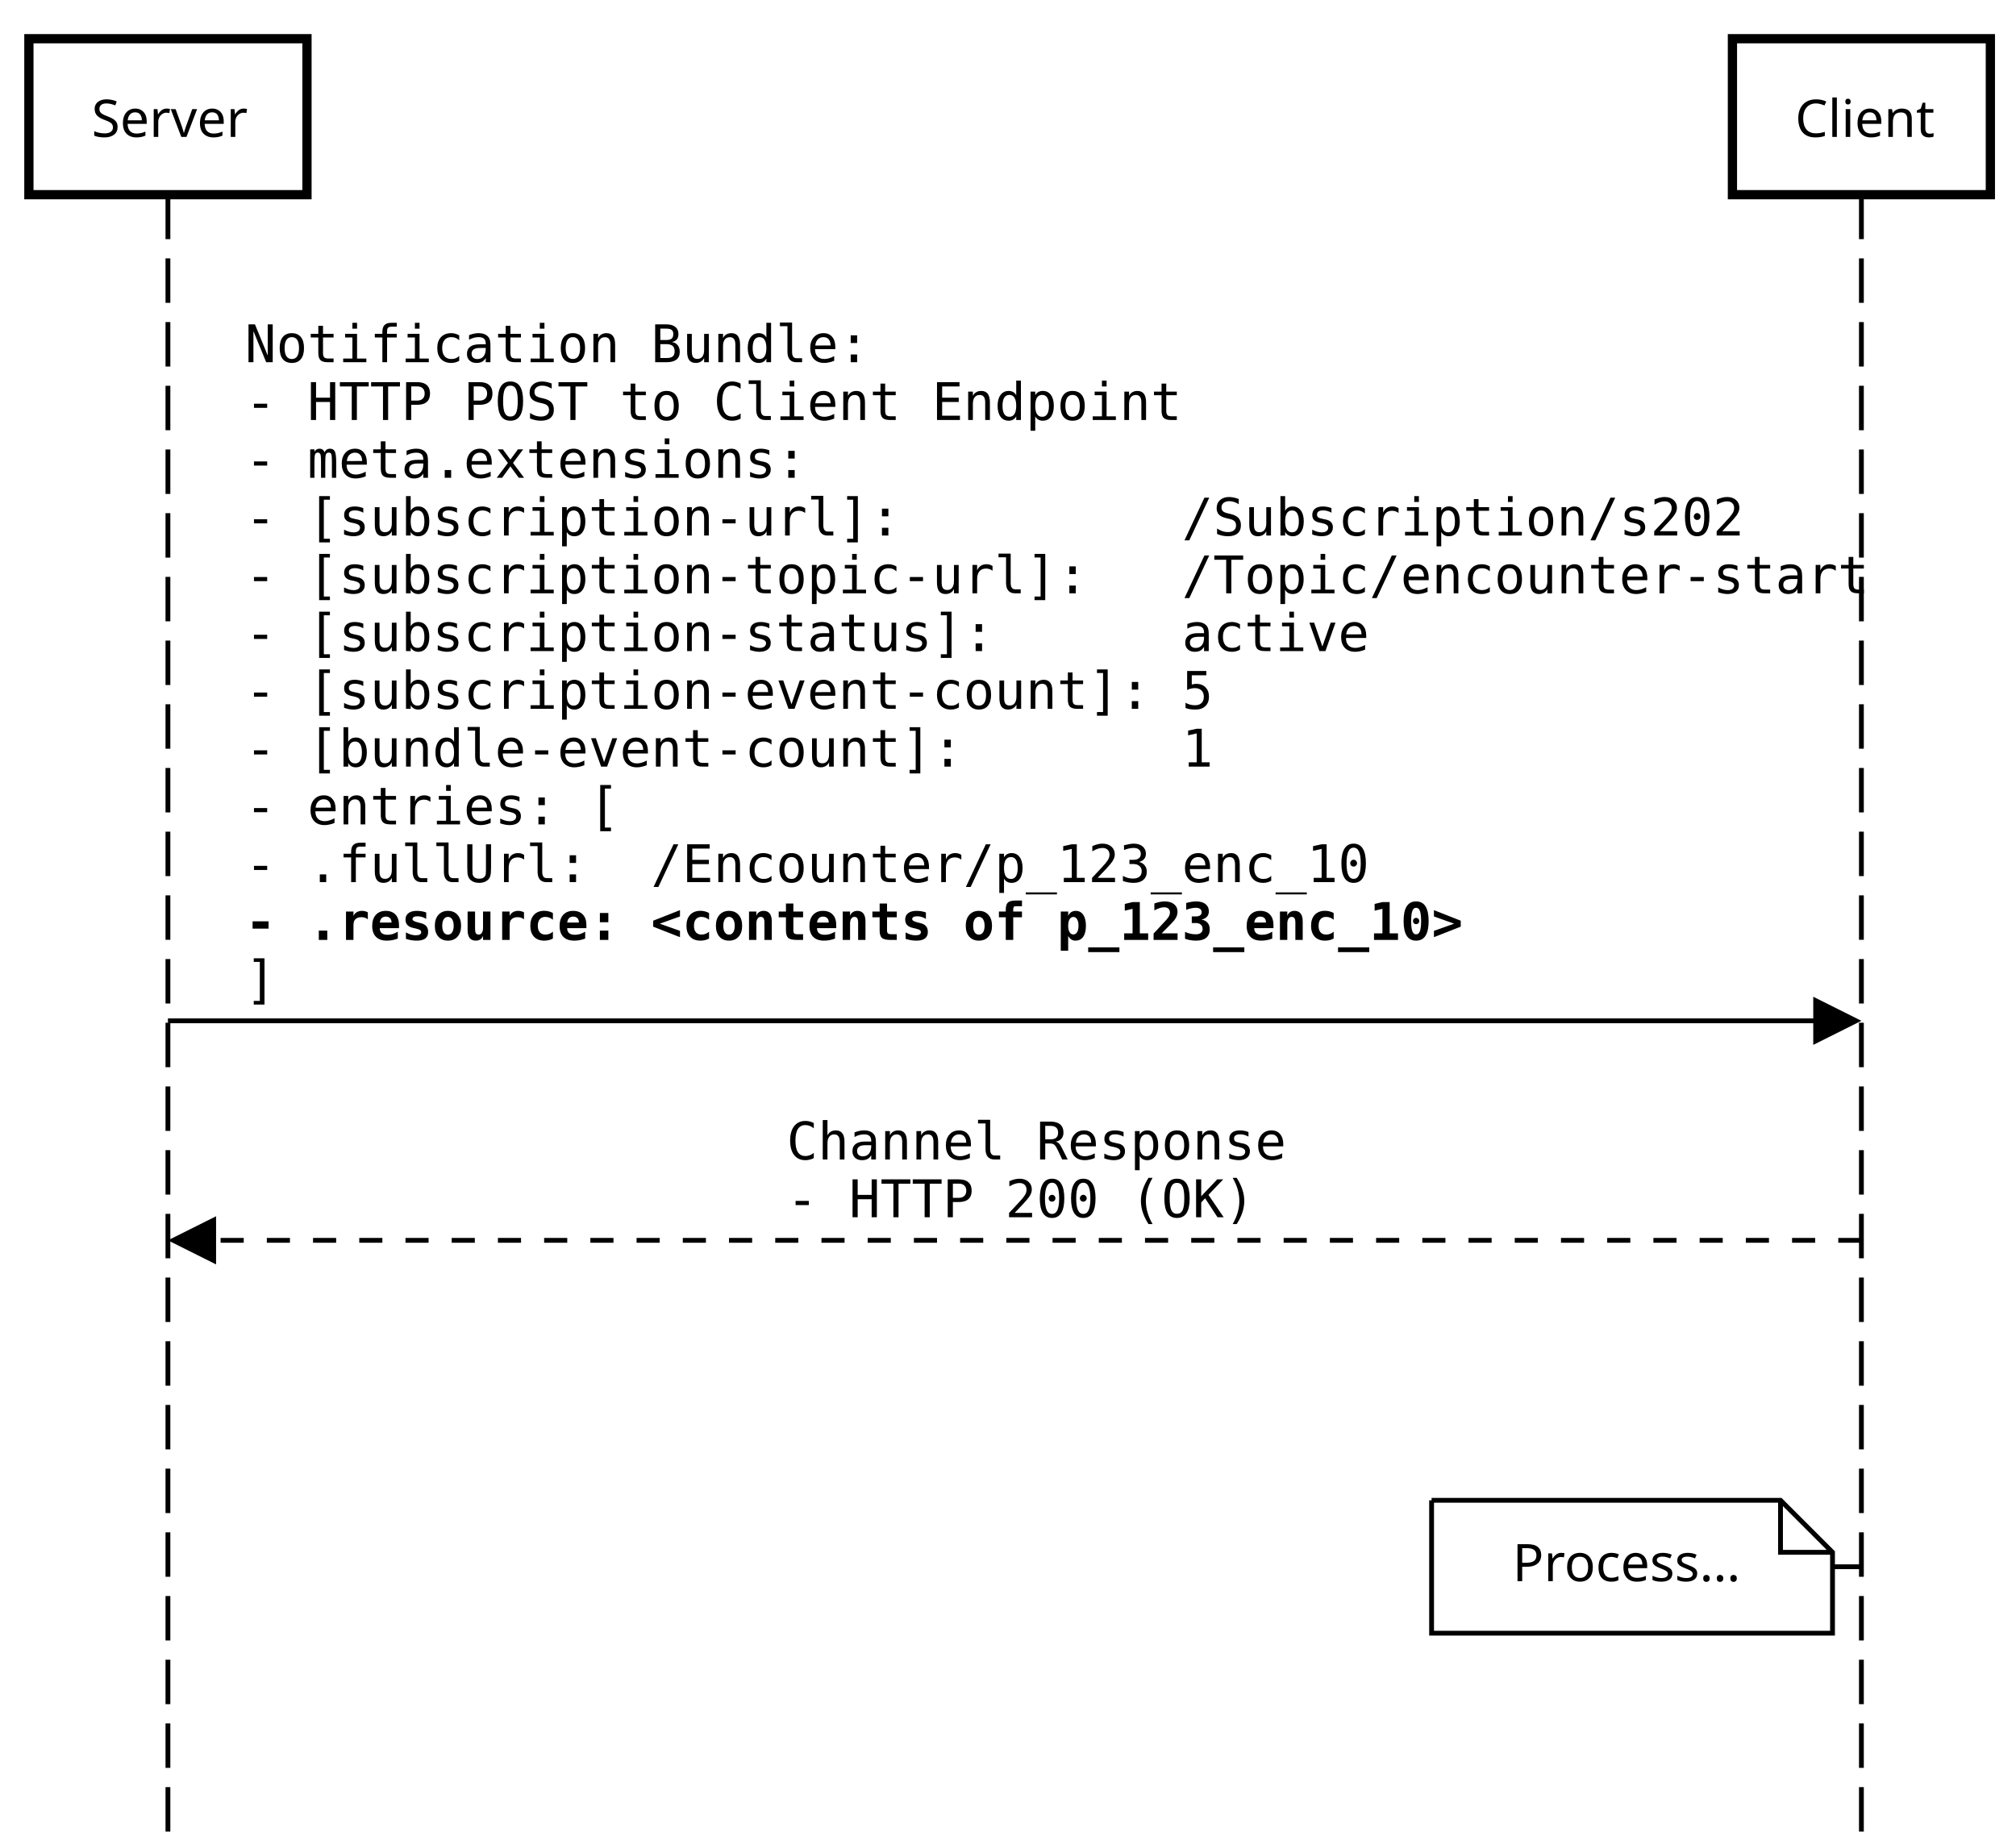
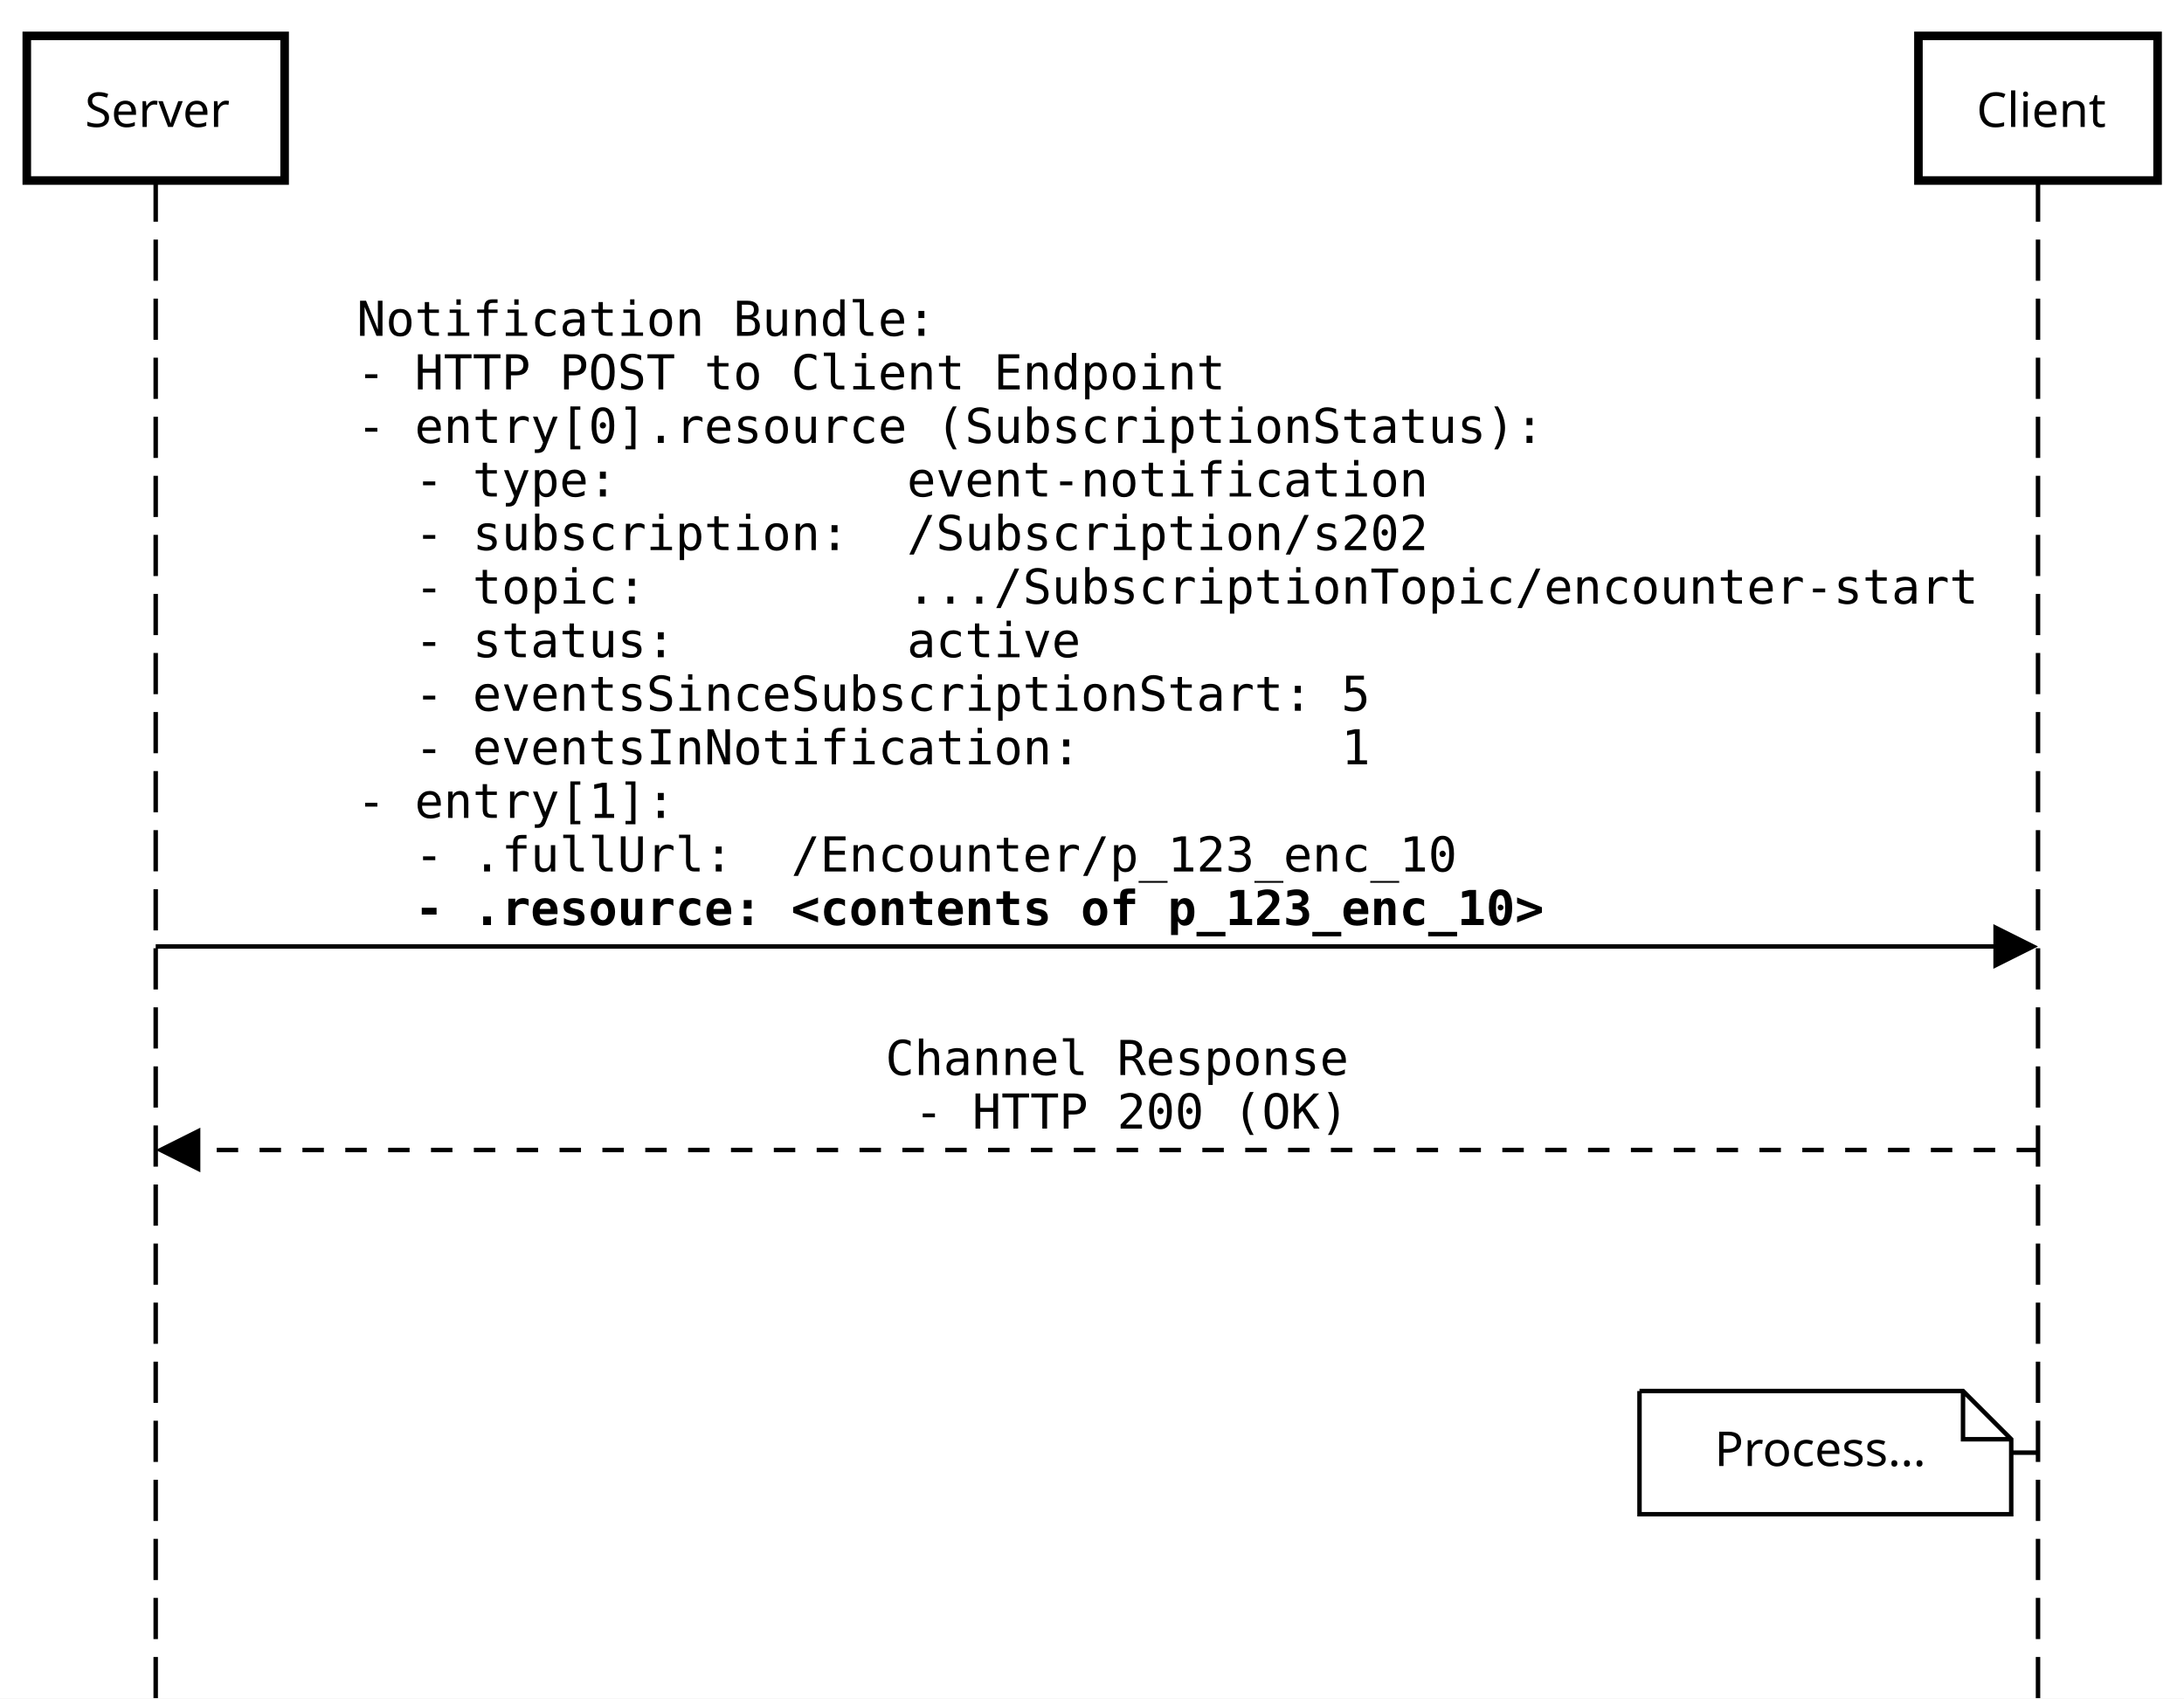
- <svg xmlns="http://www.w3.org/2000/svg" version="1.1" width="570" height="518">
+ <svg xmlns="http://www.w3.org/2000/svg" version="1.1" width="666" height="518">
  <defs />
  <g>
    <g />
    <g />
    <g />
    <g />
    <g />
    <g />
    <g />
    <g />
    <g />
    <g />
    <g />
    <g />
    <g />
    <g />
    <g />
    <g>
-       <rect fill="white" stroke="none" x="0" y="0" width="570" height="518" />
+       <rect fill="white" stroke="none" x="0" y="0" width="666" height="518" />
    </g>
    <g />
    <g>
      <path fill="none" stroke="black" paint-order="fill stroke markers" d=" M 47.48 55.05 L 47.48 518.969" stroke-miterlimit="10" stroke-width="1.361" stroke-dasharray="12.566,5.445" />
-       <path fill="none" stroke="black" paint-order="fill stroke markers" d=" M 526.288 55.05 L 526.288 518.969" stroke-miterlimit="10" stroke-width="1.361" stroke-dasharray="12.566,5.445" />
+       <path fill="none" stroke="black" paint-order="fill stroke markers" d=" M 621.481 55.05 L 621.481 518.969" stroke-miterlimit="10" stroke-width="1.361" stroke-dasharray="12.566,5.445" />
    </g>
    <g>
      <path fill="none" stroke="none" />
      <g>
        <path fill="white" stroke="black" paint-order="fill stroke markers" d=" M 8.168 10.945 L 86.793 10.945 L 86.793 55.05 L 8.168 55.05 L 8.168 10.945 Z" stroke-miterlimit="10" stroke-width="2.614" stroke-dasharray="" />
      </g>
      <g>
        <g />
-         <text fill="black" stroke="none" font-family="sans-serif" font-size="11pt" font-style="normal" font-weight="normal" text-decoration="normal" x="25.891" y="38.714" text-anchor="start" dominant-baseline="alphabetic">Server</text>
+         <text fill="black" stroke="none" font-family="sans-serif" font-size="11pt" font-style="normal" font-weight="normal" text-decoration="normal" x="25.891" y="38.714" text-anchor="start" dominant-baseline="alphabetic" xml:space="preserve">Server</text>
      </g>
      <path fill="none" stroke="none" />
      <g>
-         <path fill="white" stroke="black" paint-order="fill stroke markers" d=" M 489.824 10.945 L 562.752 10.945 L 562.752 55.05 L 489.824 55.05 L 489.824 10.945 Z" stroke-miterlimit="10" stroke-width="2.614" stroke-dasharray="" />
+         <path fill="white" stroke="black" paint-order="fill stroke markers" d=" M 585.017 10.945 L 657.945 10.945 L 657.945 55.05 L 585.017 55.05 L 585.017 10.945 Z" stroke-miterlimit="10" stroke-width="2.614" stroke-dasharray="" />
      </g>
      <g>
        <g />
-         <text fill="black" stroke="none" font-family="sans-serif" font-size="11pt" font-style="normal" font-weight="normal" text-decoration="normal" x="507.548" y="38.714" text-anchor="start" dominant-baseline="alphabetic">Client</text>
+         <text fill="black" stroke="none" font-family="sans-serif" font-size="11pt" font-style="normal" font-weight="normal" text-decoration="normal" x="602.741" y="38.714" text-anchor="start" dominant-baseline="alphabetic" xml:space="preserve">Client</text>
      </g>
    </g>
    <g>
      <g>
        <g>
-           <rect fill="white" stroke="none" x="66.81" y="87.72" width="166.103" height="21.236" />
+           <rect fill="white" stroke="none" x="106.347" y="87.72" width="166.103" height="21.236" />
        </g>
        <g>
-           <rect fill="white" stroke="none" x="66.81" y="104.055" width="246.705" height="21.236" />
+           <rect fill="white" stroke="none" x="106.347" y="104.055" width="246.705" height="21.236" />
        </g>
        <g>
-           <rect fill="white" stroke="none" x="66.81" y="120.39" width="149.983" height="21.236" />
+           <rect fill="white" stroke="none" x="106.347" y="120.39" width="335.366" height="21.236" />
        </g>
        <g>
-           <rect fill="white" stroke="none" x="66.81" y="136.726" width="407.907" height="21.236" />
+           <rect fill="white" stroke="none" x="106.347" y="136.726" width="303.126" height="21.236" />
        </g>
        <g>
-           <rect fill="white" stroke="none" x="66.81" y="153.061" width="440.148" height="21.236" />
+           <rect fill="white" stroke="none" x="106.347" y="153.061" width="303.126" height="21.236" />
        </g>
        <g>
-           <rect fill="white" stroke="none" x="66.81" y="169.396" width="311.186" height="21.236" />
+           <rect fill="white" stroke="none" x="106.347" y="169.396" width="456.268" height="21.236" />
        </g>
        <g>
-           <rect fill="white" stroke="none" x="66.81" y="185.731" width="270.885" height="21.236" />
+           <rect fill="white" stroke="none" x="106.347" y="185.731" width="206.404" height="21.236" />
        </g>
        <g>
-           <rect fill="white" stroke="none" x="66.81" y="202.066" width="270.885" height="21.236" />
+           <rect fill="white" stroke="none" x="106.347" y="202.066" width="287.005" height="21.236" />
        </g>
        <g>
-           <rect fill="white" stroke="none" x="66.81" y="218.402" width="101.622" height="21.236" />
+           <rect fill="white" stroke="none" x="106.347" y="218.402" width="287.005" height="21.236" />
        </g>
        <g>
-           <rect fill="white" stroke="none" x="66.81" y="234.737" width="311.186" height="21.236" />
+           <rect fill="white" stroke="none" x="106.347" y="234.737" width="93.562" height="21.236" />
        </g>
        <g>
-           <rect fill="white" stroke="none" x="66.81" y="251.072" width="335.366" height="21.236" />
+           <rect fill="white" stroke="none" x="106.347" y="251.072" width="311.186" height="21.236" />
        </g>
        <g>
-           <rect fill="white" stroke="none" x="66.81" y="267.407" width="29.081" height="21.236" />
+           <rect fill="white" stroke="none" x="106.347" y="267.407" width="335.366" height="21.236" />
        </g>
-         <text fill="black" stroke="none" font-family="monospace" font-size="11pt" font-style="normal" font-weight="normal" text-decoration="normal" x="69.261" y="102.422" text-anchor="start" dominant-baseline="alphabetic">Notification Bundle:</text>
-         <text fill="black" stroke="none" font-family="monospace" font-size="11pt" font-style="normal" font-weight="normal" text-decoration="normal" x="69.261" y="118.757" text-anchor="start" dominant-baseline="alphabetic">- HTTP POST to Client Endpoint</text>
-         <text fill="black" stroke="none" font-family="monospace" font-size="11pt" font-style="normal" font-weight="normal" text-decoration="normal" x="69.261" y="135.092" text-anchor="start" dominant-baseline="alphabetic">- meta.extensions:</text>
-         <text fill="black" stroke="none" font-family="monospace" font-size="11pt" font-style="normal" font-weight="normal" text-decoration="normal" x="69.261" y="151.427" text-anchor="start" dominant-baseline="alphabetic">  - [subscription-url]:         /Subscription/s202</text>
-         <text fill="black" stroke="none" font-family="monospace" font-size="11pt" font-style="normal" font-weight="normal" text-decoration="normal" x="69.261" y="167.763" text-anchor="start" dominant-baseline="alphabetic">  - [subscription-topic-url]:   /Topic/encounter-start</text>
-         <text fill="black" stroke="none" font-family="monospace" font-size="11pt" font-style="normal" font-weight="normal" text-decoration="normal" x="69.261" y="184.098" text-anchor="start" dominant-baseline="alphabetic">  - [subscription-status]:      active</text>
-         <text fill="black" stroke="none" font-family="monospace" font-size="11pt" font-style="normal" font-weight="normal" text-decoration="normal" x="69.261" y="200.433" text-anchor="start" dominant-baseline="alphabetic">  - [subscription-event-count]: 5</text>
-         <text fill="black" stroke="none" font-family="monospace" font-size="11pt" font-style="normal" font-weight="normal" text-decoration="normal" x="69.261" y="216.768" text-anchor="start" dominant-baseline="alphabetic">  - [bundle-event-count]:       1</text>
-         <text fill="black" stroke="none" font-family="monospace" font-size="11pt" font-style="normal" font-weight="normal" text-decoration="normal" x="69.261" y="233.103" text-anchor="start" dominant-baseline="alphabetic">- entries: [</text>
-         <text fill="black" stroke="none" font-family="monospace" font-size="11pt" font-style="normal" font-weight="normal" text-decoration="normal" x="69.261" y="249.439" text-anchor="start" dominant-baseline="alphabetic">  - .fullUrl:  /Encounter/p_123_enc_10</text>
-         <text fill="black" stroke="none" font-family="monospace" font-size="11pt" font-style="normal" font-weight="bold" text-decoration="normal" x="69.261" y="265.774" text-anchor="start" dominant-baseline="alphabetic">  - .resource: &lt;contents of p_123_enc_10&gt;</text>
-         <text fill="black" stroke="none" font-family="monospace" font-size="11pt" font-style="normal" font-weight="normal" text-decoration="normal" x="69.261" y="282.109" text-anchor="start" dominant-baseline="alphabetic">  ]</text>
+         <text fill="black" stroke="none" font-family="monospace" font-size="11pt" font-style="normal" font-weight="normal" text-decoration="normal" x="108.797" y="102.422" text-anchor="start" dominant-baseline="alphabetic" xml:space="preserve">Notification Bundle:</text>
+         <text fill="black" stroke="none" font-family="monospace" font-size="11pt" font-style="normal" font-weight="normal" text-decoration="normal" x="108.797" y="118.757" text-anchor="start" dominant-baseline="alphabetic" xml:space="preserve">- HTTP POST to Client Endpoint</text>
+         <text fill="black" stroke="none" font-family="monospace" font-size="11pt" font-style="normal" font-weight="normal" text-decoration="normal" x="108.797" y="135.092" text-anchor="start" dominant-baseline="alphabetic" xml:space="preserve">- entry[0].resource (SubscriptionStatus):</text>
+         <text fill="black" stroke="none" font-family="monospace" font-size="11pt" font-style="normal" font-weight="normal" text-decoration="normal" x="108.797" y="151.427" text-anchor="start" dominant-baseline="alphabetic" xml:space="preserve">  - type:          event-notification</text>
+         <text fill="black" stroke="none" font-family="monospace" font-size="11pt" font-style="normal" font-weight="normal" text-decoration="normal" x="108.797" y="167.763" text-anchor="start" dominant-baseline="alphabetic" xml:space="preserve">  - subscription:  /Subscription/s202</text>
+         <text fill="black" stroke="none" font-family="monospace" font-size="11pt" font-style="normal" font-weight="normal" text-decoration="normal" x="108.797" y="184.098" text-anchor="start" dominant-baseline="alphabetic" xml:space="preserve">  - topic:         .../SubscriptionTopic/encounter-start</text>
+         <text fill="black" stroke="none" font-family="monospace" font-size="11pt" font-style="normal" font-weight="normal" text-decoration="normal" x="108.797" y="200.433" text-anchor="start" dominant-baseline="alphabetic" xml:space="preserve">  - status:        active</text>
+         <text fill="black" stroke="none" font-family="monospace" font-size="11pt" font-style="normal" font-weight="normal" text-decoration="normal" x="108.797" y="216.768" text-anchor="start" dominant-baseline="alphabetic" xml:space="preserve">  - eventsSinceSubscriptionStart: 5</text>
+         <text fill="black" stroke="none" font-family="monospace" font-size="11pt" font-style="normal" font-weight="normal" text-decoration="normal" x="108.797" y="233.103" text-anchor="start" dominant-baseline="alphabetic" xml:space="preserve">  - eventsInNotification:         1</text>
+         <text fill="black" stroke="none" font-family="monospace" font-size="11pt" font-style="normal" font-weight="normal" text-decoration="normal" x="108.797" y="249.439" text-anchor="start" dominant-baseline="alphabetic" xml:space="preserve">- entry[1]:</text>
+         <text fill="black" stroke="none" font-family="monospace" font-size="11pt" font-style="normal" font-weight="normal" text-decoration="normal" x="108.797" y="265.774" text-anchor="start" dominant-baseline="alphabetic" xml:space="preserve">  - .fullUrl:  /Encounter/p_123_enc_10</text>
+         <text fill="black" stroke="none" font-family="monospace" font-size="11pt" font-style="normal" font-weight="bold" text-decoration="normal" x="108.797" y="282.109" text-anchor="start" dominant-baseline="alphabetic" xml:space="preserve">  - .resource: &lt;contents of p_123_enc_10&gt;</text>
      </g>
      <g>
-         <path fill="none" stroke="black" paint-order="fill stroke markers" d=" M 47.48 288.643 L 523.566 288.643" stroke-miterlimit="10" stroke-width="1.361" stroke-dasharray="" />
-         <g transform="translate(526.2882,288.643) translate(-526.2882,-288.643)">
-           <path fill="black" stroke="none" paint-order="stroke fill markers" d=" M 512.676 281.837 L 526.288 288.643 L 512.676 295.449 Z" />
+         <path fill="none" stroke="black" paint-order="fill stroke markers" d=" M 47.48 288.643 L 618.758 288.643" stroke-miterlimit="10" stroke-width="1.361" stroke-dasharray="" />
+         <g transform="translate(621.4807,288.643) translate(-621.4807,-288.643)">
+           <path fill="black" stroke="none" paint-order="stroke fill markers" d=" M 607.868 281.837 L 621.481 288.643 L 607.868 295.449 Z" />
        </g>
      </g>
      <g>
        <g>
-           <rect fill="white" stroke="none" x="219.953" y="313.146" width="133.863" height="21.236" />
+           <rect fill="white" stroke="none" x="267.549" y="313.146" width="133.863" height="21.236" />
        </g>
        <g>
-           <rect fill="white" stroke="none" x="219.953" y="329.481" width="133.863" height="21.236" />
+           <rect fill="white" stroke="none" x="267.549" y="329.481" width="133.863" height="21.236" />
        </g>
-         <text fill="black" stroke="none" font-family="monospace" font-size="11pt" font-style="normal" font-weight="normal" text-decoration="normal" x="222.403" y="327.848" text-anchor="start" dominant-baseline="alphabetic">Channel Response</text>
-         <text fill="black" stroke="none" font-family="monospace" font-size="11pt" font-style="normal" font-weight="normal" text-decoration="normal" x="222.403" y="344.183" text-anchor="start" dominant-baseline="alphabetic"> - HTTP 200 (OK)</text>
+         <text fill="black" stroke="none" font-family="monospace" font-size="11pt" font-style="normal" font-weight="normal" text-decoration="normal" x="269.999" y="327.848" text-anchor="start" dominant-baseline="alphabetic" xml:space="preserve">Channel Response</text>
+         <text fill="black" stroke="none" font-family="monospace" font-size="11pt" font-style="normal" font-weight="normal" text-decoration="normal" x="269.999" y="344.183" text-anchor="start" dominant-baseline="alphabetic" xml:space="preserve"> - HTTP 200 (OK)</text>
      </g>
      <g>
-         <path fill="none" stroke="black" paint-order="fill stroke markers" d=" M 526.288 350.717 L 50.203 350.717" stroke-miterlimit="10" stroke-width="1.361" stroke-dasharray="6.534" />
+         <path fill="none" stroke="black" paint-order="fill stroke markers" d=" M 621.481 350.717 L 50.203 350.717" stroke-miterlimit="10" stroke-width="1.361" stroke-dasharray="6.534" />
        <g transform="translate(47.4804,350.7168) translate(-47.4804,-350.7168)">
          <path fill="black" stroke="none" paint-order="stroke fill markers" d=" M 61.093 343.91 L 47.48 350.717 L 61.093 357.523 Z" />
        </g>
      </g>
-       <path fill="white" stroke="black" paint-order="fill stroke markers" d=" M 526.288 443.011 L 518.121 443.011 M 404.766 424.225 L 503.419 424.225 L 518.121 438.927 L 518.121 461.796 L 404.766 461.796 L 404.766 424.225 M 503.419 424.225 L 503.419 438.927 L 518.121 438.927" stroke-miterlimit="10" stroke-width="1.361" stroke-dasharray="" />
+       <path fill="white" stroke="black" paint-order="fill stroke markers" d=" M 621.481 443.011 L 613.313 443.011 M 499.958 424.225 L 598.611 424.225 L 613.313 438.927 L 613.313 461.796 L 499.958 461.796 L 499.958 424.225 M 598.611 424.225 L 598.611 438.927 L 613.313 438.927" stroke-miterlimit="10" stroke-width="1.361" stroke-dasharray="" />
      <g>
-         <text fill="black" stroke="none" font-family="sans-serif" font-size="11pt" font-style="normal" font-weight="normal" text-decoration="normal" x="427.635" y="447.095" text-anchor="start" dominant-baseline="alphabetic">Process…</text>
+         <text fill="black" stroke="none" font-family="sans-serif" font-size="11pt" font-style="normal" font-weight="normal" text-decoration="normal" x="522.828" y="447.095" text-anchor="start" dominant-baseline="alphabetic" xml:space="preserve">Process…</text>
      </g>
    </g>
    <g />
    <g />
  </g>
</svg>
